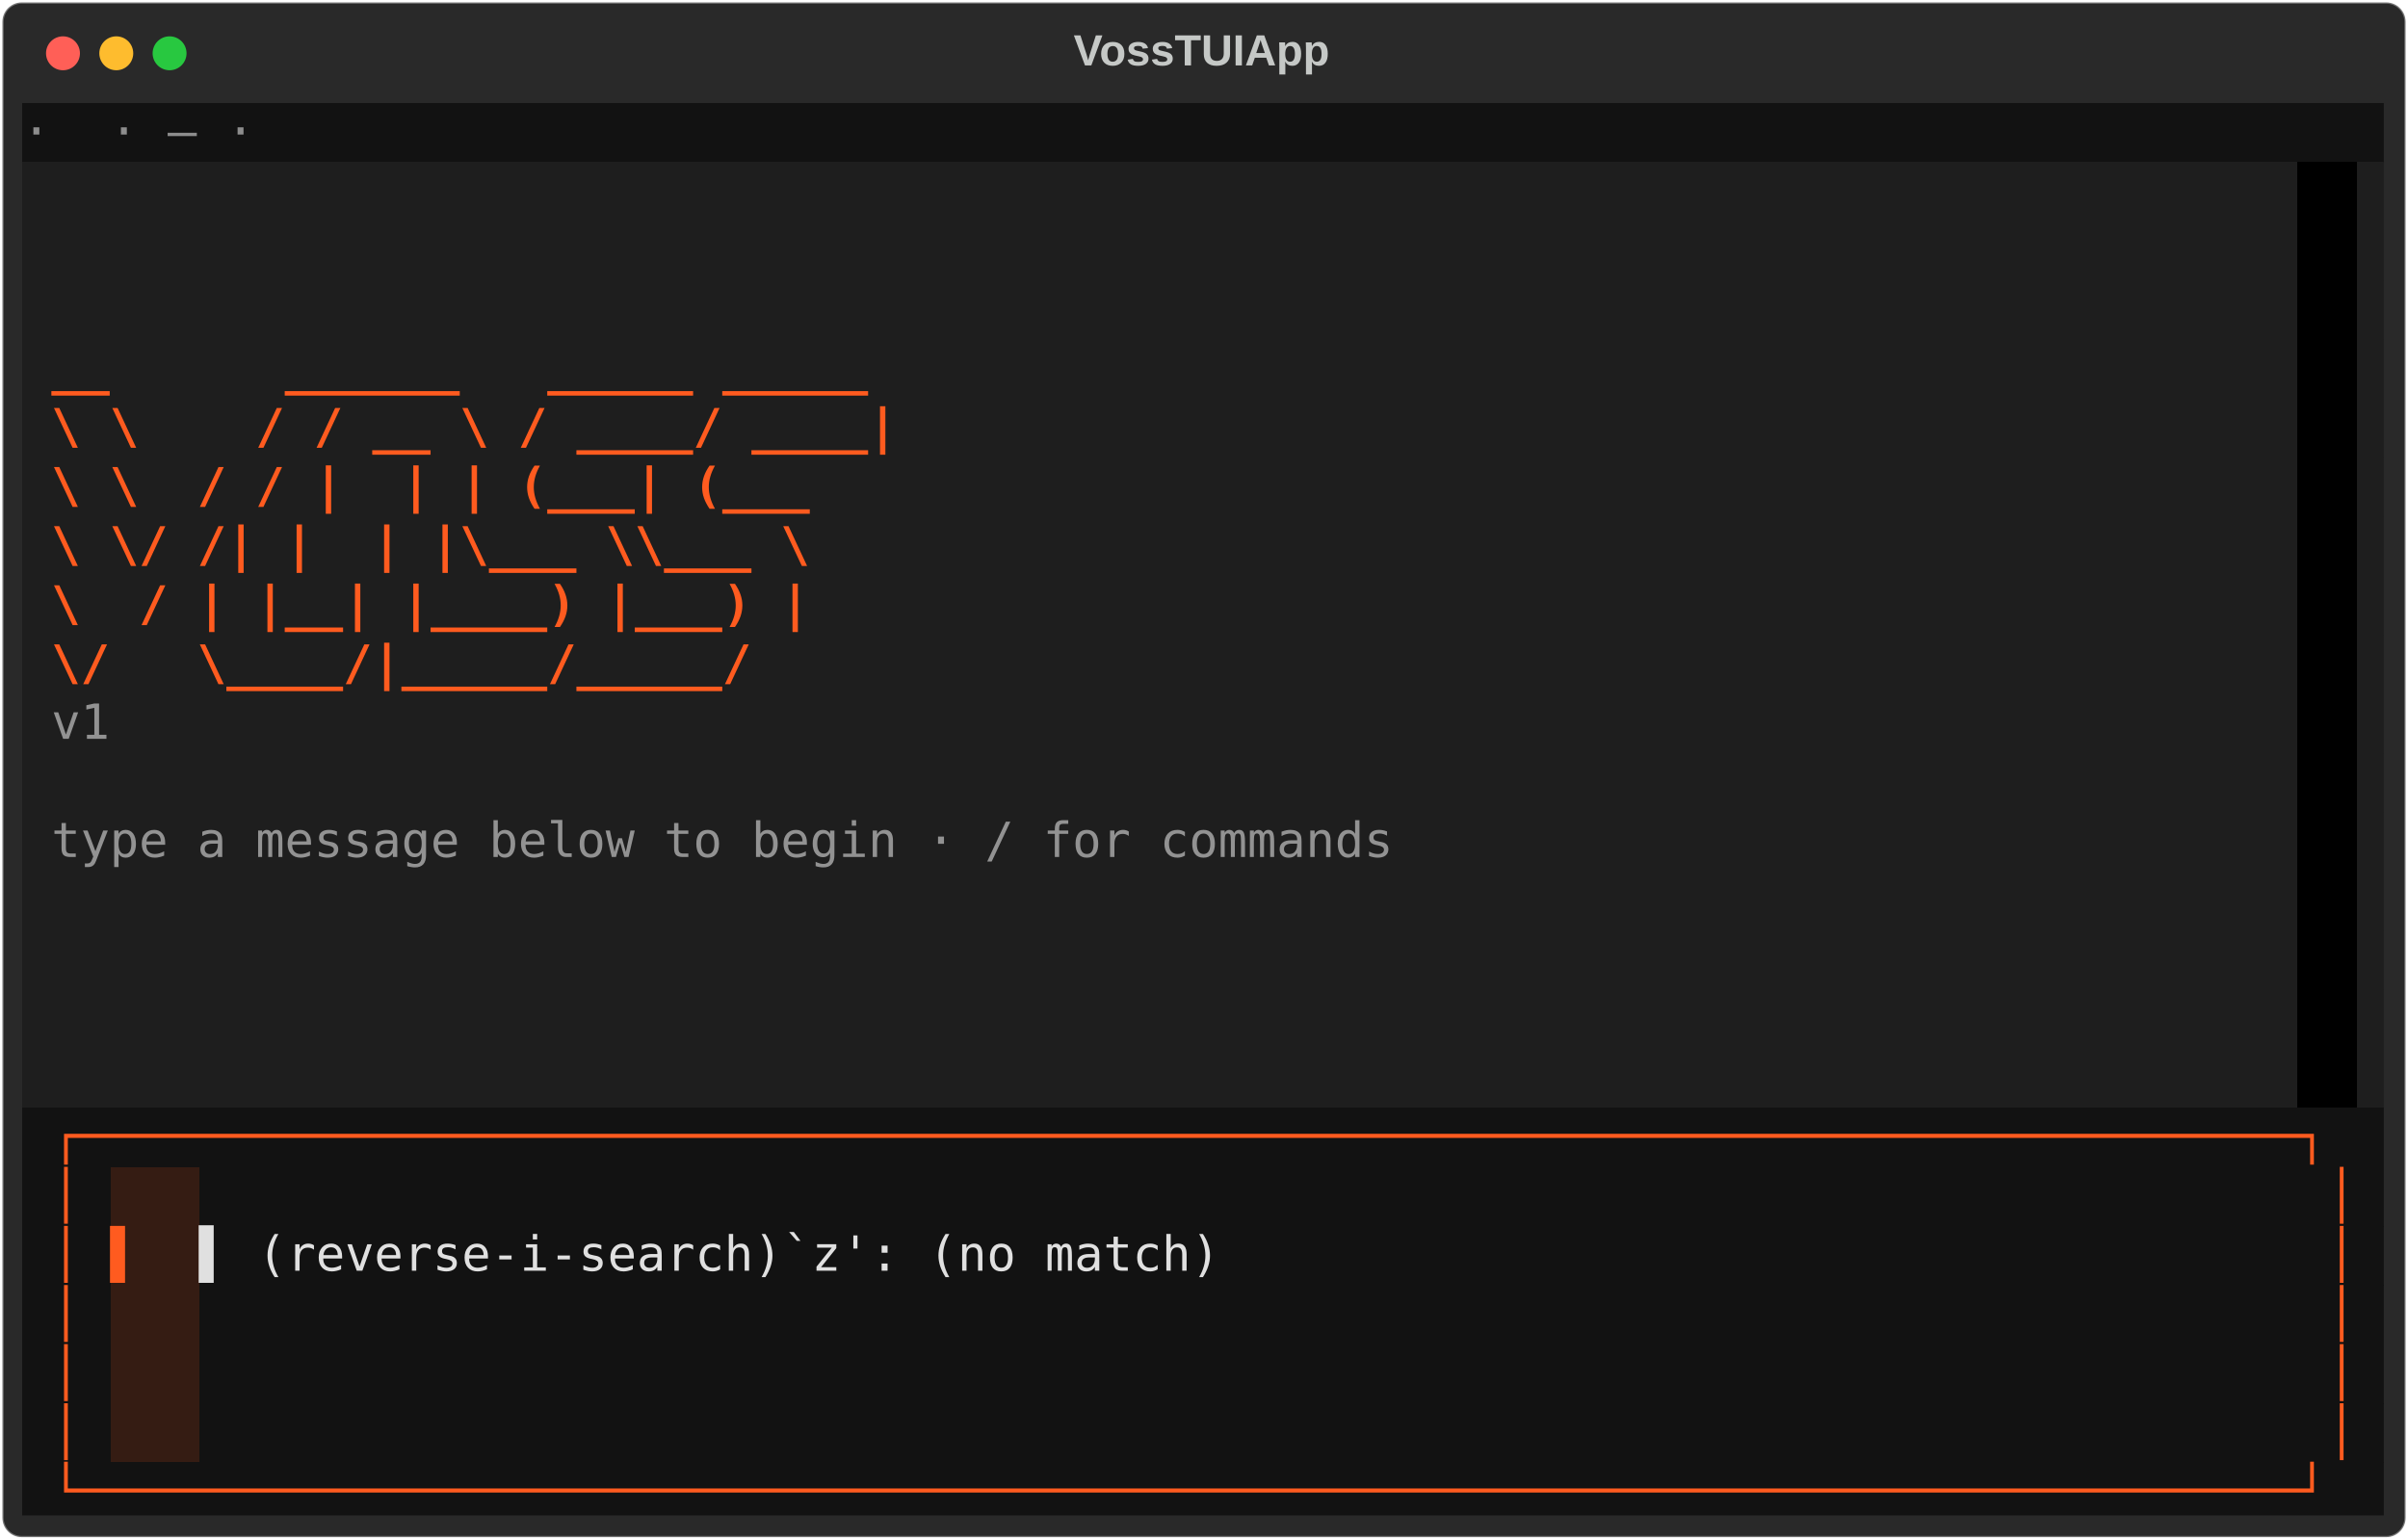
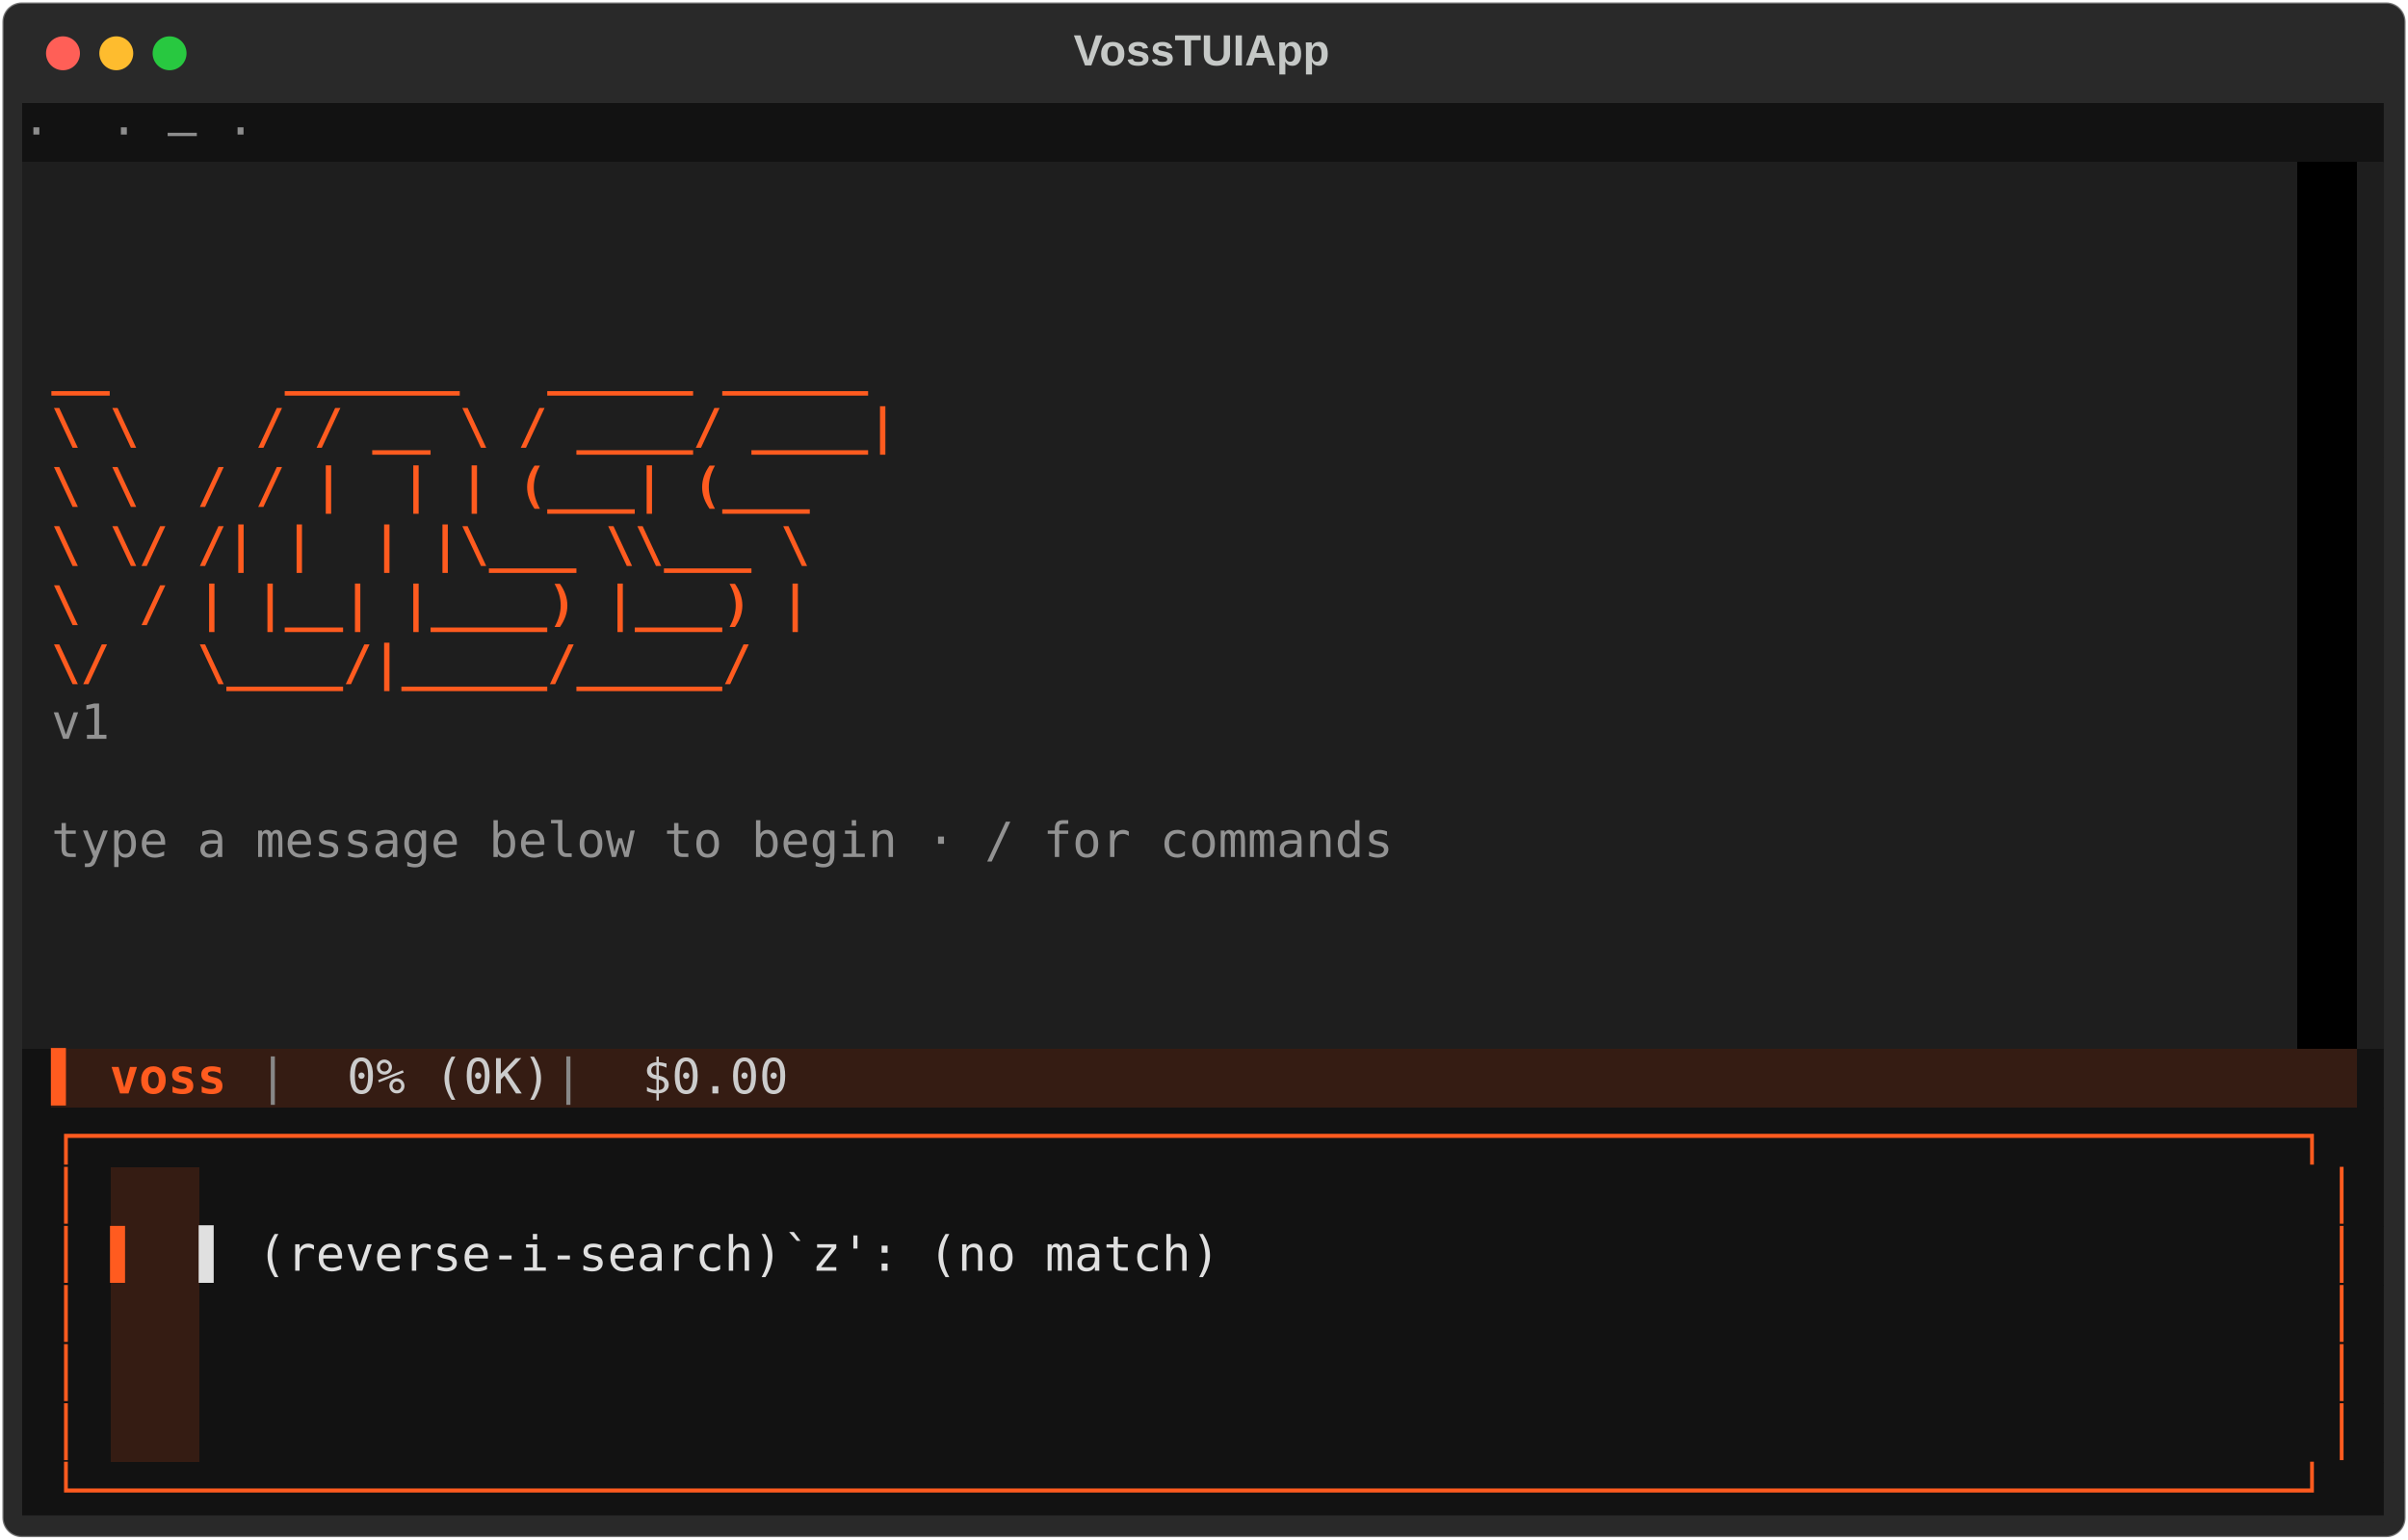
<svg xmlns="http://www.w3.org/2000/svg" class="rich-terminal" viewBox="0 0 994 635.6">
  <style>

    @font-face {
        font-family: "Fira Code";
        src: local("FiraCode-Regular"),
                url("https://cdnjs.cloudflare.com/ajax/libs/firacode/6.2.0/woff2/FiraCode-Regular.woff2") format("woff2"),
                url("https://cdnjs.cloudflare.com/ajax/libs/firacode/6.2.0/woff/FiraCode-Regular.woff") format("woff");
        font-style: normal;
        font-weight: 400;
    }
    @font-face {
        font-family: "Fira Code";
        src: local("FiraCode-Bold"),
                url("https://cdnjs.cloudflare.com/ajax/libs/firacode/6.2.0/woff2/FiraCode-Bold.woff2") format("woff2"),
                url("https://cdnjs.cloudflare.com/ajax/libs/firacode/6.2.0/woff/FiraCode-Bold.woff") format("woff");
        font-style: bold;
        font-weight: 700;
    }

    .terminal-matrix {
        font-family: Fira Code, monospace;
        font-size: 20px;
        line-height: 24.4px;
        font-variant-east-asian: full-width;
    }

    .terminal-title {
        font-size: 18px;
        font-weight: bold;
        font-family: arial;
    }

    .terminal-r1 { fill: #8d8d8d }
.terminal-r2 { fill: #c5c8c6 }
.terminal-r3 { fill: #e0e0e0 }
.terminal-r4 { fill: #ff5b1f;font-weight: bold }
.terminal-r5 { fill: #929292 }
- .terminal-r6 { fill: #ff5b1f }
+ .terminal-r6 { fill: #888888 }
+ .terminal-r7 { fill: #cccccc }
+ .terminal-r8 { fill: #ff5b1f }
    </style>
  <defs>
    <clipPath id="terminal-clip-terminal">
      <rect x="0" y="0" width="975.0" height="584.6" />
    </clipPath>
    <clipPath id="terminal-line-0">
      <rect x="0" y="1.5" width="976" height="24.65" />
    </clipPath>
    <clipPath id="terminal-line-1">
      <rect x="0" y="25.9" width="976" height="24.65" />
    </clipPath>
    <clipPath id="terminal-line-2">
      <rect x="0" y="50.3" width="976" height="24.65" />
    </clipPath>
    <clipPath id="terminal-line-3">
      <rect x="0" y="74.7" width="976" height="24.65" />
    </clipPath>
    <clipPath id="terminal-line-4">
      <rect x="0" y="99.1" width="976" height="24.65" />
    </clipPath>
    <clipPath id="terminal-line-5">
      <rect x="0" y="123.5" width="976" height="24.65" />
    </clipPath>
    <clipPath id="terminal-line-6">
      <rect x="0" y="147.9" width="976" height="24.65" />
    </clipPath>
    <clipPath id="terminal-line-7">
      <rect x="0" y="172.3" width="976" height="24.65" />
    </clipPath>
    <clipPath id="terminal-line-8">
      <rect x="0" y="196.7" width="976" height="24.65" />
    </clipPath>
    <clipPath id="terminal-line-9">
      <rect x="0" y="221.1" width="976" height="24.65" />
    </clipPath>
    <clipPath id="terminal-line-10">
      <rect x="0" y="245.5" width="976" height="24.65" />
    </clipPath>
    <clipPath id="terminal-line-11">
      <rect x="0" y="269.9" width="976" height="24.65" />
    </clipPath>
    <clipPath id="terminal-line-12">
      <rect x="0" y="294.3" width="976" height="24.65" />
    </clipPath>
    <clipPath id="terminal-line-13">
      <rect x="0" y="318.7" width="976" height="24.65" />
    </clipPath>
    <clipPath id="terminal-line-14">
      <rect x="0" y="343.1" width="976" height="24.65" />
    </clipPath>
    <clipPath id="terminal-line-15">
      <rect x="0" y="367.5" width="976" height="24.65" />
    </clipPath>
    <clipPath id="terminal-line-16">
      <rect x="0" y="391.9" width="976" height="24.65" />
    </clipPath>
    <clipPath id="terminal-line-17">
      <rect x="0" y="416.3" width="976" height="24.65" />
    </clipPath>
    <clipPath id="terminal-line-18">
      <rect x="0" y="440.7" width="976" height="24.65" />
    </clipPath>
    <clipPath id="terminal-line-19">
      <rect x="0" y="465.1" width="976" height="24.65" />
    </clipPath>
    <clipPath id="terminal-line-20">
      <rect x="0" y="489.5" width="976" height="24.65" />
    </clipPath>
    <clipPath id="terminal-line-21">
      <rect x="0" y="513.9" width="976" height="24.65" />
    </clipPath>
    <clipPath id="terminal-line-22">
      <rect x="0" y="538.3" width="976" height="24.65" />
    </clipPath>
  </defs>
  <rect fill="#292929" stroke="rgba(255,255,255,0.35)" stroke-width="1" x="1" y="1" width="992" height="633.6" rx="8" />
  <text class="terminal-title" fill="#c5c8c6" text-anchor="middle" x="496" y="27">VossTUIApp</text>
  <g transform="translate(26,22)">
    <circle cx="0" cy="0" r="7" fill="#ff5f57" />
    <circle cx="22" cy="0" r="7" fill="#febc2e" />
    <circle cx="44" cy="0" r="7" fill="#28c840" />
  </g>
  <g transform="translate(9, 41)" clip-path="url(#terminal-clip-terminal)">
    <rect fill="#121212" x="0" y="1.5" width="122" height="24.65" shape-rendering="crispEdges" />
    <rect fill="#121212" x="122" y="1.5" width="854" height="24.65" shape-rendering="crispEdges" />
    <rect fill="#1e1e1e" x="0" y="25.9" width="12.2" height="24.65" shape-rendering="crispEdges" />
    <rect fill="#1e1e1e" x="12.2" y="25.9" width="927.2" height="24.65" shape-rendering="crispEdges" />
    <rect fill="#000000" x="939.4" y="25.9" width="24.4" height="24.65" shape-rendering="crispEdges" />
    <rect fill="#1e1e1e" x="963.8" y="25.9" width="12.2" height="24.65" shape-rendering="crispEdges" />
    <rect fill="#1e1e1e" x="0" y="50.3" width="12.2" height="24.65" shape-rendering="crispEdges" />
    <rect fill="#1e1e1e" x="12.2" y="50.3" width="927.2" height="24.65" shape-rendering="crispEdges" />
    <rect fill="#000000" x="939.4" y="50.3" width="24.4" height="24.65" shape-rendering="crispEdges" />
    <rect fill="#1e1e1e" x="963.8" y="50.3" width="12.2" height="24.65" shape-rendering="crispEdges" />
    <rect fill="#1e1e1e" x="0" y="74.7" width="12.2" height="24.65" shape-rendering="crispEdges" />
    <rect fill="#1e1e1e" x="12.2" y="74.7" width="927.2" height="24.65" shape-rendering="crispEdges" />
    <rect fill="#000000" x="939.4" y="74.7" width="24.4" height="24.65" shape-rendering="crispEdges" />
    <rect fill="#1e1e1e" x="963.8" y="74.7" width="12.2" height="24.65" shape-rendering="crispEdges" />
    <rect fill="#1e1e1e" x="0" y="99.1" width="12.2" height="24.65" shape-rendering="crispEdges" />
    <rect fill="#1e1e1e" x="12.2" y="99.1" width="658.8" height="24.65" shape-rendering="crispEdges" />
    <rect fill="#1e1e1e" x="671" y="99.1" width="268.4" height="24.65" shape-rendering="crispEdges" />
    <rect fill="#000000" x="939.4" y="99.1" width="24.4" height="24.65" shape-rendering="crispEdges" />
    <rect fill="#1e1e1e" x="963.8" y="99.1" width="12.2" height="24.65" shape-rendering="crispEdges" />
    <rect fill="#1e1e1e" x="0" y="123.5" width="12.2" height="24.65" shape-rendering="crispEdges" />
    <rect fill="#1e1e1e" x="12.2" y="123.5" width="658.8" height="24.65" shape-rendering="crispEdges" />
    <rect fill="#1e1e1e" x="671" y="123.5" width="268.4" height="24.65" shape-rendering="crispEdges" />
    <rect fill="#000000" x="939.4" y="123.5" width="24.4" height="24.65" shape-rendering="crispEdges" />
    <rect fill="#1e1e1e" x="963.8" y="123.5" width="12.2" height="24.65" shape-rendering="crispEdges" />
    <rect fill="#1e1e1e" x="0" y="147.9" width="12.2" height="24.65" shape-rendering="crispEdges" />
    <rect fill="#1e1e1e" x="12.2" y="147.9" width="646.6" height="24.65" shape-rendering="crispEdges" />
    <rect fill="#1e1e1e" x="658.8" y="147.9" width="280.6" height="24.65" shape-rendering="crispEdges" />
    <rect fill="#000000" x="939.4" y="147.9" width="24.4" height="24.65" shape-rendering="crispEdges" />
    <rect fill="#1e1e1e" x="963.8" y="147.9" width="12.2" height="24.65" shape-rendering="crispEdges" />
    <rect fill="#1e1e1e" x="0" y="172.3" width="12.2" height="24.65" shape-rendering="crispEdges" />
    <rect fill="#1e1e1e" x="12.2" y="172.3" width="658.8" height="24.65" shape-rendering="crispEdges" />
    <rect fill="#1e1e1e" x="671" y="172.3" width="268.4" height="24.65" shape-rendering="crispEdges" />
    <rect fill="#000000" x="939.4" y="172.3" width="24.4" height="24.65" shape-rendering="crispEdges" />
    <rect fill="#1e1e1e" x="963.8" y="172.3" width="12.2" height="24.65" shape-rendering="crispEdges" />
    <rect fill="#1e1e1e" x="0" y="196.7" width="12.2" height="24.65" shape-rendering="crispEdges" />
    <rect fill="#1e1e1e" x="12.2" y="196.7" width="658.8" height="24.65" shape-rendering="crispEdges" />
    <rect fill="#1e1e1e" x="671" y="196.7" width="268.4" height="24.65" shape-rendering="crispEdges" />
    <rect fill="#000000" x="939.4" y="196.7" width="24.4" height="24.65" shape-rendering="crispEdges" />
    <rect fill="#1e1e1e" x="963.8" y="196.7" width="12.2" height="24.65" shape-rendering="crispEdges" />
    <rect fill="#1e1e1e" x="0" y="221.1" width="12.2" height="24.65" shape-rendering="crispEdges" />
    <rect fill="#1e1e1e" x="12.2" y="221.1" width="658.8" height="24.65" shape-rendering="crispEdges" />
    <rect fill="#1e1e1e" x="671" y="221.1" width="268.4" height="24.65" shape-rendering="crispEdges" />
    <rect fill="#000000" x="939.4" y="221.1" width="24.4" height="24.65" shape-rendering="crispEdges" />
    <rect fill="#1e1e1e" x="963.8" y="221.1" width="12.2" height="24.65" shape-rendering="crispEdges" />
    <rect fill="#1e1e1e" x="0" y="245.5" width="12.2" height="24.65" shape-rendering="crispEdges" />
    <rect fill="#1e1e1e" x="12.2" y="245.5" width="500.2" height="24.65" shape-rendering="crispEdges" />
    <rect fill="#1e1e1e" x="512.4" y="245.5" width="427" height="24.65" shape-rendering="crispEdges" />
    <rect fill="#000000" x="939.4" y="245.5" width="24.4" height="24.65" shape-rendering="crispEdges" />
    <rect fill="#1e1e1e" x="963.8" y="245.5" width="12.2" height="24.65" shape-rendering="crispEdges" />
    <rect fill="#1e1e1e" x="0" y="269.9" width="12.2" height="24.65" shape-rendering="crispEdges" />
    <rect fill="#1e1e1e" x="12.2" y="269.9" width="927.2" height="24.65" shape-rendering="crispEdges" />
    <rect fill="#000000" x="939.4" y="269.9" width="24.4" height="24.65" shape-rendering="crispEdges" />
    <rect fill="#1e1e1e" x="963.8" y="269.9" width="12.2" height="24.65" shape-rendering="crispEdges" />
    <rect fill="#1e1e1e" x="0" y="294.3" width="12.2" height="24.65" shape-rendering="crispEdges" />
    <rect fill="#1e1e1e" x="12.2" y="294.3" width="768.6" height="24.65" shape-rendering="crispEdges" />
    <rect fill="#1e1e1e" x="780.8" y="294.3" width="158.6" height="24.65" shape-rendering="crispEdges" />
    <rect fill="#000000" x="939.4" y="294.3" width="24.4" height="24.65" shape-rendering="crispEdges" />
    <rect fill="#1e1e1e" x="963.8" y="294.3" width="12.2" height="24.65" shape-rendering="crispEdges" />
    <rect fill="#1e1e1e" x="0" y="318.7" width="12.2" height="24.65" shape-rendering="crispEdges" />
    <rect fill="#1e1e1e" x="12.2" y="318.7" width="927.2" height="24.65" shape-rendering="crispEdges" />
    <rect fill="#000000" x="939.4" y="318.7" width="24.4" height="24.65" shape-rendering="crispEdges" />
    <rect fill="#1e1e1e" x="963.8" y="318.7" width="12.2" height="24.65" shape-rendering="crispEdges" />
    <rect fill="#1e1e1e" x="0" y="343.1" width="12.2" height="24.65" shape-rendering="crispEdges" />
    <rect fill="#1e1e1e" x="12.2" y="343.1" width="927.2" height="24.65" shape-rendering="crispEdges" />
    <rect fill="#000000" x="939.4" y="343.1" width="24.4" height="24.65" shape-rendering="crispEdges" />
    <rect fill="#1e1e1e" x="963.8" y="343.1" width="12.2" height="24.65" shape-rendering="crispEdges" />
    <rect fill="#1e1e1e" x="0" y="367.5" width="12.2" height="24.65" shape-rendering="crispEdges" />
    <rect fill="#1e1e1e" x="12.2" y="367.5" width="927.2" height="24.65" shape-rendering="crispEdges" />
    <rect fill="#000000" x="939.4" y="367.5" width="24.4" height="24.65" shape-rendering="crispEdges" />
    <rect fill="#1e1e1e" x="963.8" y="367.5" width="12.2" height="24.65" shape-rendering="crispEdges" />
-     <rect fill="#1e1e1e" x="0" y="391.9" width="12.2" height="24.65" shape-rendering="crispEdges" />
-     <rect fill="#1e1e1e" x="12.2" y="391.9" width="927.2" height="24.65" shape-rendering="crispEdges" />
-     <rect fill="#000000" x="939.4" y="391.9" width="24.4" height="24.65" shape-rendering="crispEdges" />
-     <rect fill="#1e1e1e" x="963.8" y="391.9" width="12.2" height="24.65" shape-rendering="crispEdges" />
+     <rect fill="#121212" x="0" y="391.9" width="12.2" height="24.65" shape-rendering="crispEdges" />
+     <rect fill="#351c13" x="12.2" y="391.9" width="85.4" height="24.65" shape-rendering="crispEdges" />
+     <rect fill="#351c13" x="97.6" y="391.9" width="36.6" height="24.65" shape-rendering="crispEdges" />
+     <rect fill="#351c13" x="134.2" y="391.9" width="85.4" height="24.65" shape-rendering="crispEdges" />
+     <rect fill="#351c13" x="219.6" y="391.9" width="36.6" height="24.65" shape-rendering="crispEdges" />
+     <rect fill="#351c13" x="256.2" y="391.9" width="61" height="24.65" shape-rendering="crispEdges" />
+     <rect fill="#351c13" x="317.2" y="391.9" width="646.6" height="24.65" shape-rendering="crispEdges" />
+     <rect fill="#121212" x="963.8" y="391.9" width="12.2" height="24.65" shape-rendering="crispEdges" />
    <rect fill="#121212" x="0" y="416.3" width="12.2" height="24.65" shape-rendering="crispEdges" />
    <rect fill="#121212" x="12.2" y="416.3" width="951.6" height="24.65" shape-rendering="crispEdges" />
    <rect fill="#121212" x="963.8" y="416.3" width="12.2" height="24.65" shape-rendering="crispEdges" />
    <rect fill="#121212" x="0" y="440.7" width="12.2" height="24.65" shape-rendering="crispEdges" />
    <rect fill="#121212" x="12.2" y="440.7" width="12.2" height="24.65" shape-rendering="crispEdges" />
    <rect fill="#121212" x="24.4" y="440.7" width="12.2" height="24.65" shape-rendering="crispEdges" />
    <rect fill="#351c13" x="36.6" y="440.7" width="36.6" height="24.65" shape-rendering="crispEdges" />
    <rect fill="#121212" x="73.2" y="440.7" width="878.4" height="24.65" shape-rendering="crispEdges" />
    <rect fill="#121212" x="951.6" y="440.7" width="12.2" height="24.65" shape-rendering="crispEdges" />
    <rect fill="#121212" x="963.8" y="440.7" width="12.2" height="24.65" shape-rendering="crispEdges" />
    <rect fill="#121212" x="0" y="465.1" width="12.2" height="24.65" shape-rendering="crispEdges" />
    <rect fill="#121212" x="12.2" y="465.1" width="12.2" height="24.65" shape-rendering="crispEdges" />
    <rect fill="#121212" x="24.4" y="465.1" width="12.2" height="24.65" shape-rendering="crispEdges" />
    <rect fill="#351c13" x="36.6" y="465.1" width="36.6" height="24.65" shape-rendering="crispEdges" />
    <rect fill="#121212" x="73.2" y="465.1" width="854" height="24.65" shape-rendering="crispEdges" />
    <rect fill="#121212" x="927.2" y="465.1" width="24.4" height="24.65" shape-rendering="crispEdges" />
    <rect fill="#121212" x="951.6" y="465.1" width="12.2" height="24.65" shape-rendering="crispEdges" />
    <rect fill="#121212" x="963.8" y="465.1" width="12.2" height="24.65" shape-rendering="crispEdges" />
    <rect fill="#121212" x="0" y="489.5" width="12.2" height="24.65" shape-rendering="crispEdges" />
    <rect fill="#121212" x="12.2" y="489.5" width="12.2" height="24.65" shape-rendering="crispEdges" />
    <rect fill="#121212" x="24.4" y="489.5" width="12.2" height="24.65" shape-rendering="crispEdges" />
    <rect fill="#351c13" x="36.6" y="489.5" width="36.6" height="24.65" shape-rendering="crispEdges" />
    <rect fill="#121212" x="73.2" y="489.5" width="878.4" height="24.65" shape-rendering="crispEdges" />
    <rect fill="#121212" x="951.6" y="489.5" width="12.2" height="24.65" shape-rendering="crispEdges" />
    <rect fill="#121212" x="963.8" y="489.5" width="12.2" height="24.65" shape-rendering="crispEdges" />
    <rect fill="#121212" x="0" y="513.9" width="12.2" height="24.65" shape-rendering="crispEdges" />
    <rect fill="#121212" x="12.2" y="513.9" width="12.2" height="24.65" shape-rendering="crispEdges" />
    <rect fill="#121212" x="24.4" y="513.9" width="12.2" height="24.65" shape-rendering="crispEdges" />
    <rect fill="#351c13" x="36.6" y="513.9" width="36.6" height="24.65" shape-rendering="crispEdges" />
    <rect fill="#121212" x="73.2" y="513.9" width="878.4" height="24.65" shape-rendering="crispEdges" />
    <rect fill="#121212" x="951.6" y="513.9" width="12.2" height="24.65" shape-rendering="crispEdges" />
    <rect fill="#121212" x="963.8" y="513.9" width="12.2" height="24.65" shape-rendering="crispEdges" />
    <rect fill="#121212" x="0" y="538.3" width="12.2" height="24.65" shape-rendering="crispEdges" />
    <rect fill="#121212" x="12.2" y="538.3" width="12.2" height="24.65" shape-rendering="crispEdges" />
    <rect fill="#121212" x="24.4" y="538.3" width="12.2" height="24.65" shape-rendering="crispEdges" />
    <rect fill="#351c13" x="36.6" y="538.3" width="36.6" height="24.65" shape-rendering="crispEdges" />
    <rect fill="#121212" x="73.2" y="538.3" width="878.4" height="24.65" shape-rendering="crispEdges" />
    <rect fill="#121212" x="951.6" y="538.3" width="12.2" height="24.65" shape-rendering="crispEdges" />
    <rect fill="#121212" x="963.8" y="538.3" width="12.2" height="24.65" shape-rendering="crispEdges" />
    <rect fill="#121212" x="0" y="562.7" width="12.2" height="24.65" shape-rendering="crispEdges" />
    <rect fill="#121212" x="12.2" y="562.7" width="951.6" height="24.65" shape-rendering="crispEdges" />
    <rect fill="#121212" x="963.8" y="562.7" width="12.2" height="24.65" shape-rendering="crispEdges" />
    <g class="terminal-matrix">
      <text class="terminal-r1" x="0" y="20" textLength="122" clip-path="url(#terminal-line-0)"> ·  · — · </text>
      <text class="terminal-r2" x="976" y="20" textLength="12.2" clip-path="url(#terminal-line-0)">
</text>
      <text class="terminal-r2" x="976" y="44.4" textLength="12.2" clip-path="url(#terminal-line-1)">
</text>
      <text class="terminal-r2" x="976" y="68.8" textLength="12.2" clip-path="url(#terminal-line-2)">
</text>
      <text class="terminal-r2" x="976" y="93.2" textLength="12.2" clip-path="url(#terminal-line-3)">
</text>
      <text class="terminal-r4" x="12.2" y="117.6" textLength="658.8" clip-path="url(#terminal-line-4)">                          __      ______   _____ _____</text>
      <text class="terminal-r2" x="976" y="117.6" textLength="12.2" clip-path="url(#terminal-line-4)">
</text>
      <text class="terminal-r4" x="12.2" y="142" textLength="658.8" clip-path="url(#terminal-line-5)">                         \ \    / / __ \ / ____/ ____|</text>
      <text class="terminal-r2" x="976" y="142" textLength="12.2" clip-path="url(#terminal-line-5)">
</text>
      <text class="terminal-r4" x="12.2" y="166.4" textLength="646.6" clip-path="url(#terminal-line-6)">                           \ \  / / |  | | (___| (___</text>
      <text class="terminal-r2" x="976" y="166.4" textLength="12.2" clip-path="url(#terminal-line-6)">
</text>
      <text class="terminal-r4" x="12.2" y="190.8" textLength="658.8" clip-path="url(#terminal-line-7)">                            \ \/ /| |  | |\___ \\___ \</text>
      <text class="terminal-r2" x="976" y="190.8" textLength="12.2" clip-path="url(#terminal-line-7)">
</text>
      <text class="terminal-r4" x="12.2" y="215.2" textLength="658.8" clip-path="url(#terminal-line-8)">                            \  / | |__| |____) |___) |</text>
      <text class="terminal-r2" x="976" y="215.2" textLength="12.2" clip-path="url(#terminal-line-8)">
</text>
      <text class="terminal-r4" x="12.2" y="239.6" textLength="658.8" clip-path="url(#terminal-line-9)">                              \/   \____/|_____/_____/</text>
      <text class="terminal-r2" x="976" y="239.6" textLength="12.2" clip-path="url(#terminal-line-9)">
</text>
      <text class="terminal-r5" x="12.2" y="264" textLength="500.2" clip-path="url(#terminal-line-10)">                                       v1</text>
      <text class="terminal-r2" x="976" y="264" textLength="12.2" clip-path="url(#terminal-line-10)">
</text>
      <text class="terminal-r2" x="976" y="288.4" textLength="12.2" clip-path="url(#terminal-line-11)">
</text>
      <text class="terminal-r5" x="12.2" y="312.8" textLength="768.6" clip-path="url(#terminal-line-12)">                 type a message below to begin · / for commands</text>
      <text class="terminal-r2" x="976" y="312.8" textLength="12.2" clip-path="url(#terminal-line-12)">
</text>
      <text class="terminal-r2" x="976" y="337.2" textLength="12.2" clip-path="url(#terminal-line-13)">
</text>
      <text class="terminal-r2" x="976" y="361.6" textLength="12.2" clip-path="url(#terminal-line-14)">
</text>
      <text class="terminal-r2" x="976" y="386" textLength="12.2" clip-path="url(#terminal-line-15)">
</text>
+       <text class="terminal-r4" x="12.2" y="410.4" textLength="85.4" clip-path="url(#terminal-line-16)"> ▌ voss</text>
+       <text class="terminal-r6" x="97.6" y="410.4" textLength="36.6" clip-path="url(#terminal-line-16)"> | </text>
+       <text class="terminal-r7" x="134.2" y="410.4" textLength="85.4" clip-path="url(#terminal-line-16)">0% (0K)</text>
+       <text class="terminal-r6" x="219.6" y="410.4" textLength="36.6" clip-path="url(#terminal-line-16)"> | </text>
+       <text class="terminal-r7" x="256.2" y="410.4" textLength="61" clip-path="url(#terminal-line-16)">$0.00</text>
      <text class="terminal-r2" x="976" y="410.4" textLength="12.2" clip-path="url(#terminal-line-16)">
</text>
-       <text class="terminal-r6" x="12.2" y="434.8" textLength="951.6" clip-path="url(#terminal-line-17)">┌────────────────────────────────────────────────────────────────────────────┐</text>
+       <text class="terminal-r8" x="12.2" y="434.8" textLength="951.6" clip-path="url(#terminal-line-17)">┌────────────────────────────────────────────────────────────────────────────┐</text>
      <text class="terminal-r2" x="976" y="434.8" textLength="12.2" clip-path="url(#terminal-line-17)">
</text>
-       <text class="terminal-r6" x="12.2" y="459.2" textLength="12.2" clip-path="url(#terminal-line-18)">│</text>
-       <text class="terminal-r6" x="951.6" y="459.2" textLength="12.2" clip-path="url(#terminal-line-18)">│</text>
+       <text class="terminal-r8" x="12.2" y="459.2" textLength="12.2" clip-path="url(#terminal-line-18)">│</text>
+       <text class="terminal-r8" x="951.6" y="459.2" textLength="12.2" clip-path="url(#terminal-line-18)">│</text>
      <text class="terminal-r2" x="976" y="459.2" textLength="12.2" clip-path="url(#terminal-line-18)">
</text>
-       <text class="terminal-r6" x="12.2" y="483.6" textLength="12.2" clip-path="url(#terminal-line-19)">│</text>
+       <text class="terminal-r8" x="12.2" y="483.6" textLength="12.2" clip-path="url(#terminal-line-19)">│</text>
      <text class="terminal-r4" x="36.6" y="483.6" textLength="36.6" clip-path="url(#terminal-line-19)">▌  </text>
      <text class="terminal-r3" x="73.2" y="483.6" textLength="854" clip-path="url(#terminal-line-19)">▌ (reverse-i-search)`z': (no match)                                   </text>
-       <text class="terminal-r6" x="951.6" y="483.6" textLength="12.2" clip-path="url(#terminal-line-19)">│</text>
+       <text class="terminal-r8" x="951.6" y="483.6" textLength="12.2" clip-path="url(#terminal-line-19)">│</text>
      <text class="terminal-r2" x="976" y="483.6" textLength="12.2" clip-path="url(#terminal-line-19)">
</text>
-       <text class="terminal-r6" x="12.2" y="508" textLength="12.2" clip-path="url(#terminal-line-20)">│</text>
-       <text class="terminal-r6" x="951.6" y="508" textLength="12.2" clip-path="url(#terminal-line-20)">│</text>
+       <text class="terminal-r8" x="12.2" y="508" textLength="12.2" clip-path="url(#terminal-line-20)">│</text>
+       <text class="terminal-r8" x="951.6" y="508" textLength="12.2" clip-path="url(#terminal-line-20)">│</text>
      <text class="terminal-r2" x="976" y="508" textLength="12.2" clip-path="url(#terminal-line-20)">
</text>
-       <text class="terminal-r6" x="12.2" y="532.4" textLength="12.2" clip-path="url(#terminal-line-21)">│</text>
-       <text class="terminal-r6" x="951.6" y="532.4" textLength="12.2" clip-path="url(#terminal-line-21)">│</text>
+       <text class="terminal-r8" x="12.2" y="532.4" textLength="12.2" clip-path="url(#terminal-line-21)">│</text>
+       <text class="terminal-r8" x="951.6" y="532.4" textLength="12.2" clip-path="url(#terminal-line-21)">│</text>
      <text class="terminal-r2" x="976" y="532.4" textLength="12.2" clip-path="url(#terminal-line-21)">
</text>
-       <text class="terminal-r6" x="12.2" y="556.8" textLength="12.2" clip-path="url(#terminal-line-22)">│</text>
-       <text class="terminal-r6" x="951.6" y="556.8" textLength="12.2" clip-path="url(#terminal-line-22)">│</text>
+       <text class="terminal-r8" x="12.2" y="556.8" textLength="12.2" clip-path="url(#terminal-line-22)">│</text>
+       <text class="terminal-r8" x="951.6" y="556.8" textLength="12.2" clip-path="url(#terminal-line-22)">│</text>
      <text class="terminal-r2" x="976" y="556.8" textLength="12.2" clip-path="url(#terminal-line-22)">
</text>
-       <text class="terminal-r6" x="12.2" y="581.2" textLength="951.6" clip-path="url(#terminal-line-23)">└────────────────────────────────────────────────────────────────────────────┘</text>
+       <text class="terminal-r8" x="12.2" y="581.2" textLength="951.6" clip-path="url(#terminal-line-23)">└────────────────────────────────────────────────────────────────────────────┘</text>
    </g>
  </g>
</svg>
